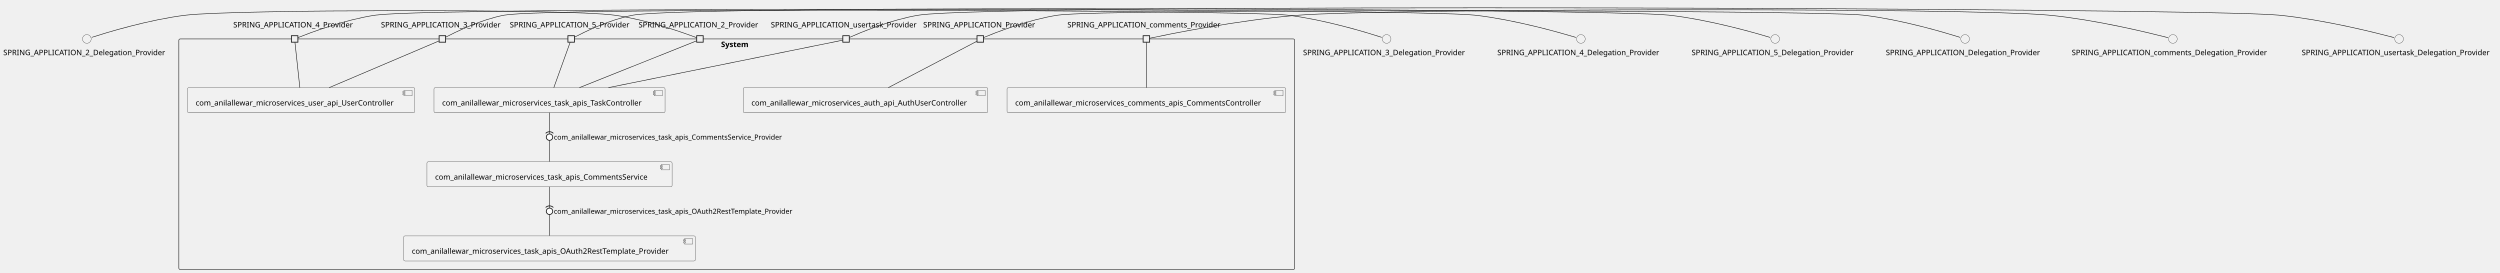
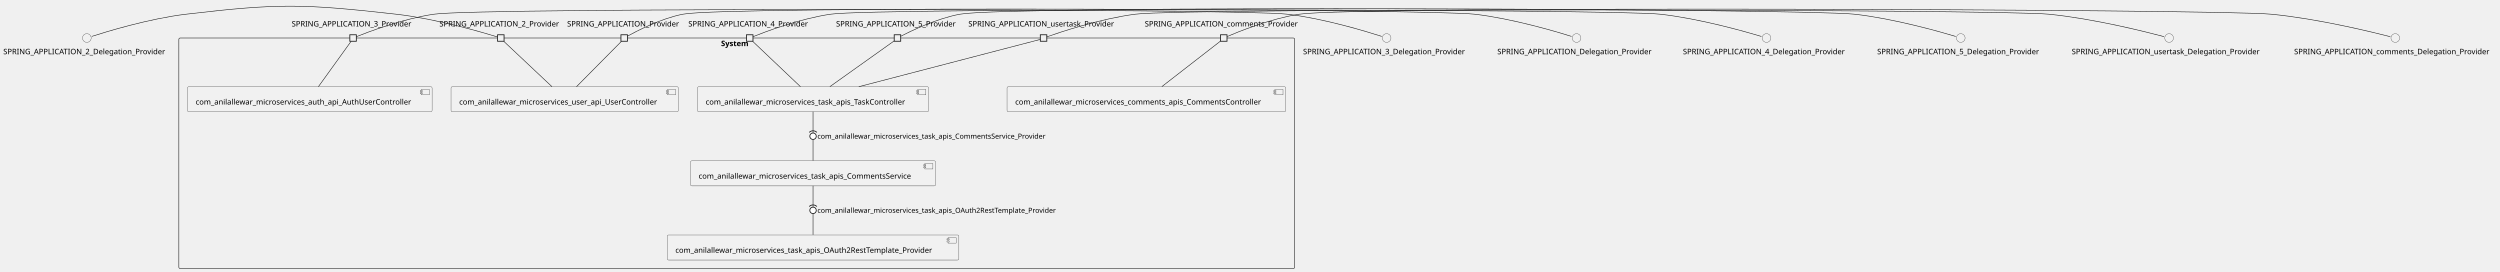
- <svg xmlns="http://www.w3.org/2000/svg" xmlns:xlink="http://www.w3.org/1999/xlink" contentStyleType="text/css" height="503px" preserveAspectRatio="none" style="width:4620px;height:503px;background:#FFFFFF;" version="1.1" viewBox="0 0 4620 503" width="4620px" zoomAndPan="magnify">
+ <svg xmlns="http://www.w3.org/2000/svg" xmlns:xlink="http://www.w3.org/1999/xlink" contentStyleType="text/css" height="502px" preserveAspectRatio="none" style="width:4620px;height:502px;background:#FFFFFF;" version="1.1" viewBox="0 0 4620 502" width="4620px" zoomAndPan="magnify">
  <defs />
  <g>
    <g id="cluster_System">
-       <rect fill="none" height="426" rx="2.5" ry="2.5" style="stroke:#181818;stroke-width:1.0;" width="2062" x="330.5" y="71.98" />
-       <text fill="#000000" font-family="sans-serif" font-size="14" font-weight="bold" lengthAdjust="spacing" textLength="58" x="1332.5" y="86.975">System</text>
+       <rect fill="none" height="426" rx="2.5" ry="2.5" style="stroke:#181818;stroke-width:1.0;" width="2062" x="330.5" y="70.24" />
+       <text fill="#000000" font-family="sans-serif" font-size="14" font-weight="bold" lengthAdjust="spacing" textLength="58" x="1332.5" y="85.235">System</text>
    </g>
    <g id="elem_com_anilallewar_microservices_auth_api_AuthUserController">
-       <a href="anilallewar-microservices-basics-spring-boot.repository#_cuuntFeIEe-pwvmfhHxPnA" target="_top" title="anilallewar-microservices-basics-spring-boot.repository#_cuuntFeIEe-pwvmfhHxPnA" xlink:actuate="onRequest" xlink:href="anilallewar-microservices-basics-spring-boot.repository#_cuuntFeIEe-pwvmfhHxPnA" xlink:show="new" xlink:title="anilallewar-microservices-basics-spring-boot.repository#_cuuntFeIEe-pwvmfhHxPnA" xlink:type="simple">
-         <rect fill="#F1F1F1" height="46.297" rx="2.5" ry="2.5" style="stroke:#181818;stroke-width:0.5;" width="452" x="1373.5" y="161.98" />
-         <rect fill="#F1F1F1" height="10" style="stroke:#181818;stroke-width:0.5;" width="15" x="1805.5" y="166.98" />
-         <rect fill="#F1F1F1" height="2" style="stroke:#181818;stroke-width:0.5;" width="4" x="1803.5" y="168.98" />
-         <rect fill="#F1F1F1" height="2" style="stroke:#181818;stroke-width:0.5;" width="4" x="1803.5" y="172.98" />
-         <text fill="#000000" font-family="sans-serif" font-size="14" lengthAdjust="spacing" textLength="412" x="1388.5" y="194.975">com_anilallewar_microservices_auth_api_AuthUserController</text>
+       <a href="anilallewar-microservices-basics-spring-boot.repository#_ZZk3elhREe-em9ELUZTR-Q" target="_top" title="anilallewar-microservices-basics-spring-boot.repository#_ZZk3elhREe-em9ELUZTR-Q" xlink:actuate="onRequest" xlink:href="anilallewar-microservices-basics-spring-boot.repository#_ZZk3elhREe-em9ELUZTR-Q" xlink:show="new" xlink:title="anilallewar-microservices-basics-spring-boot.repository#_ZZk3elhREe-em9ELUZTR-Q" xlink:type="simple">
+         <rect fill="#F1F1F1" height="46.297" rx="2.5" ry="2.5" style="stroke:#181818;stroke-width:0.5;" width="452" x="346.5" y="160.24" />
+         <rect fill="#F1F1F1" height="10" style="stroke:#181818;stroke-width:0.5;" width="15" x="778.5" y="165.24" />
+         <rect fill="#F1F1F1" height="2" style="stroke:#181818;stroke-width:0.5;" width="4" x="776.5" y="167.24" />
+         <rect fill="#F1F1F1" height="2" style="stroke:#181818;stroke-width:0.5;" width="4" x="776.5" y="171.24" />
+         <text fill="#000000" font-family="sans-serif" font-size="14" lengthAdjust="spacing" textLength="412" x="361.5" y="193.235">com_anilallewar_microservices_auth_api_AuthUserController</text>
      </a>
    </g>
    <g id="elem_com_anilallewar_microservices_comments_apis_CommentsController">
-       <a href="anilallewar-microservices-basics-spring-boot.repository#_cuuntFeIEe-pwvmfhHxPnA" target="_top" title="anilallewar-microservices-basics-spring-boot.repository#_cuuntFeIEe-pwvmfhHxPnA" xlink:actuate="onRequest" xlink:href="anilallewar-microservices-basics-spring-boot.repository#_cuuntFeIEe-pwvmfhHxPnA" xlink:show="new" xlink:title="anilallewar-microservices-basics-spring-boot.repository#_cuuntFeIEe-pwvmfhHxPnA" xlink:type="simple">
-         <rect fill="#F1F1F1" height="46.297" rx="2.5" ry="2.5" style="stroke:#181818;stroke-width:0.5;" width="515" x="1861" y="161.98" />
-         <rect fill="#F1F1F1" height="10" style="stroke:#181818;stroke-width:0.5;" width="15" x="2356" y="166.98" />
-         <rect fill="#F1F1F1" height="2" style="stroke:#181818;stroke-width:0.5;" width="4" x="2354" y="168.98" />
-         <rect fill="#F1F1F1" height="2" style="stroke:#181818;stroke-width:0.5;" width="4" x="2354" y="172.98" />
-         <text fill="#000000" font-family="sans-serif" font-size="14" lengthAdjust="spacing" textLength="475" x="1876" y="194.975">com_anilallewar_microservices_comments_apis_CommentsController</text>
+       <a href="anilallewar-microservices-basics-spring-boot.repository#_ZZk3elhREe-em9ELUZTR-Q" target="_top" title="anilallewar-microservices-basics-spring-boot.repository#_ZZk3elhREe-em9ELUZTR-Q" xlink:actuate="onRequest" xlink:href="anilallewar-microservices-basics-spring-boot.repository#_ZZk3elhREe-em9ELUZTR-Q" xlink:show="new" xlink:title="anilallewar-microservices-basics-spring-boot.repository#_ZZk3elhREe-em9ELUZTR-Q" xlink:type="simple">
+         <rect fill="#F1F1F1" height="46.297" rx="2.5" ry="2.5" style="stroke:#181818;stroke-width:0.5;" width="515" x="1861" y="160.24" />
+         <rect fill="#F1F1F1" height="10" style="stroke:#181818;stroke-width:0.5;" width="15" x="2356" y="165.24" />
+         <rect fill="#F1F1F1" height="2" style="stroke:#181818;stroke-width:0.5;" width="4" x="2354" y="167.24" />
+         <rect fill="#F1F1F1" height="2" style="stroke:#181818;stroke-width:0.5;" width="4" x="2354" y="171.24" />
+         <text fill="#000000" font-family="sans-serif" font-size="14" lengthAdjust="spacing" textLength="475" x="1876" y="193.235">com_anilallewar_microservices_comments_apis_CommentsController</text>
      </a>
    </g>
    <g id="elem_com_anilallewar_microservices_task_apis_CommentsService">
-       <a href="anilallewar-microservices-basics-spring-boot.repository#_cuuntFeIEe-pwvmfhHxPnA" target="_top" title="anilallewar-microservices-basics-spring-boot.repository#_cuuntFeIEe-pwvmfhHxPnA" xlink:actuate="onRequest" xlink:href="anilallewar-microservices-basics-spring-boot.repository#_cuuntFeIEe-pwvmfhHxPnA" xlink:show="new" xlink:title="anilallewar-microservices-basics-spring-boot.repository#_cuuntFeIEe-pwvmfhHxPnA" xlink:type="simple">
-         <rect fill="#F1F1F1" height="46.297" rx="2.5" ry="2.5" style="stroke:#181818;stroke-width:0.5;" width="453" x="789" y="298.98" />
-         <rect fill="#F1F1F1" height="10" style="stroke:#181818;stroke-width:0.5;" width="15" x="1222" y="303.98" />
-         <rect fill="#F1F1F1" height="2" style="stroke:#181818;stroke-width:0.5;" width="4" x="1220" y="305.98" />
-         <rect fill="#F1F1F1" height="2" style="stroke:#181818;stroke-width:0.5;" width="4" x="1220" y="309.98" />
-         <text fill="#000000" font-family="sans-serif" font-size="14" lengthAdjust="spacing" textLength="413" x="804" y="331.975">com_anilallewar_microservices_task_apis_CommentsService</text>
+       <a href="anilallewar-microservices-basics-spring-boot.repository#_ZZk3elhREe-em9ELUZTR-Q" target="_top" title="anilallewar-microservices-basics-spring-boot.repository#_ZZk3elhREe-em9ELUZTR-Q" xlink:actuate="onRequest" xlink:href="anilallewar-microservices-basics-spring-boot.repository#_ZZk3elhREe-em9ELUZTR-Q" xlink:show="new" xlink:title="anilallewar-microservices-basics-spring-boot.repository#_ZZk3elhREe-em9ELUZTR-Q" xlink:type="simple">
+         <rect fill="#F1F1F1" height="46.297" rx="2.5" ry="2.5" style="stroke:#181818;stroke-width:0.5;" width="453" x="1276" y="297.24" />
+         <rect fill="#F1F1F1" height="10" style="stroke:#181818;stroke-width:0.5;" width="15" x="1709" y="302.24" />
+         <rect fill="#F1F1F1" height="2" style="stroke:#181818;stroke-width:0.5;" width="4" x="1707" y="304.24" />
+         <rect fill="#F1F1F1" height="2" style="stroke:#181818;stroke-width:0.5;" width="4" x="1707" y="308.24" />
+         <text fill="#000000" font-family="sans-serif" font-size="14" lengthAdjust="spacing" textLength="413" x="1291" y="330.235">com_anilallewar_microservices_task_apis_CommentsService</text>
      </a>
    </g>
    <g id="elem_com_anilallewar_microservices_task_apis_OAuth2RestTemplate_Provider">
-       <a href="anilallewar-microservices-basics-spring-boot.repository#_cuuntFeIEe-pwvmfhHxPnA" target="_top" title="anilallewar-microservices-basics-spring-boot.repository#_cuuntFeIEe-pwvmfhHxPnA" xlink:actuate="onRequest" xlink:href="anilallewar-microservices-basics-spring-boot.repository#_cuuntFeIEe-pwvmfhHxPnA" xlink:show="new" xlink:title="anilallewar-microservices-basics-spring-boot.repository#_cuuntFeIEe-pwvmfhHxPnA" xlink:type="simple">
-         <rect fill="#F1F1F1" height="46.297" rx="2.5" ry="2.5" style="stroke:#181818;stroke-width:0.5;" width="539" x="746" y="435.98" />
-         <rect fill="#F1F1F1" height="10" style="stroke:#181818;stroke-width:0.5;" width="15" x="1265" y="440.98" />
-         <rect fill="#F1F1F1" height="2" style="stroke:#181818;stroke-width:0.5;" width="4" x="1263" y="442.98" />
-         <rect fill="#F1F1F1" height="2" style="stroke:#181818;stroke-width:0.5;" width="4" x="1263" y="446.98" />
-         <text fill="#000000" font-family="sans-serif" font-size="14" lengthAdjust="spacing" textLength="499" x="761" y="468.975">com_anilallewar_microservices_task_apis_OAuth2RestTemplate_Provider</text>
+       <a href="anilallewar-microservices-basics-spring-boot.repository#_ZZk3elhREe-em9ELUZTR-Q" target="_top" title="anilallewar-microservices-basics-spring-boot.repository#_ZZk3elhREe-em9ELUZTR-Q" xlink:actuate="onRequest" xlink:href="anilallewar-microservices-basics-spring-boot.repository#_ZZk3elhREe-em9ELUZTR-Q" xlink:show="new" xlink:title="anilallewar-microservices-basics-spring-boot.repository#_ZZk3elhREe-em9ELUZTR-Q" xlink:type="simple">
+         <rect fill="#F1F1F1" height="46.297" rx="2.5" ry="2.5" style="stroke:#181818;stroke-width:0.5;" width="539" x="1233" y="434.24" />
+         <rect fill="#F1F1F1" height="10" style="stroke:#181818;stroke-width:0.5;" width="15" x="1752" y="439.24" />
+         <rect fill="#F1F1F1" height="2" style="stroke:#181818;stroke-width:0.5;" width="4" x="1750" y="441.24" />
+         <rect fill="#F1F1F1" height="2" style="stroke:#181818;stroke-width:0.5;" width="4" x="1750" y="445.24" />
+         <text fill="#000000" font-family="sans-serif" font-size="14" lengthAdjust="spacing" textLength="499" x="1248" y="467.235">com_anilallewar_microservices_task_apis_OAuth2RestTemplate_Provider</text>
      </a>
    </g>
    <g id="elem_com_anilallewar_microservices_task_apis_TaskController">
-       <a href="anilallewar-microservices-basics-spring-boot.repository#_cuuntFeIEe-pwvmfhHxPnA" target="_top" title="anilallewar-microservices-basics-spring-boot.repository#_cuuntFeIEe-pwvmfhHxPnA" xlink:actuate="onRequest" xlink:href="anilallewar-microservices-basics-spring-boot.repository#_cuuntFeIEe-pwvmfhHxPnA" xlink:show="new" xlink:title="anilallewar-microservices-basics-spring-boot.repository#_cuuntFeIEe-pwvmfhHxPnA" xlink:type="simple">
-         <rect fill="#F1F1F1" height="46.297" rx="2.5" ry="2.5" style="stroke:#181818;stroke-width:0.5;" width="427" x="802" y="161.98" />
-         <rect fill="#F1F1F1" height="10" style="stroke:#181818;stroke-width:0.5;" width="15" x="1209" y="166.98" />
-         <rect fill="#F1F1F1" height="2" style="stroke:#181818;stroke-width:0.5;" width="4" x="1207" y="168.98" />
-         <rect fill="#F1F1F1" height="2" style="stroke:#181818;stroke-width:0.5;" width="4" x="1207" y="172.98" />
-         <text fill="#000000" font-family="sans-serif" font-size="14" lengthAdjust="spacing" textLength="387" x="817" y="194.975">com_anilallewar_microservices_task_apis_TaskController</text>
+       <a href="anilallewar-microservices-basics-spring-boot.repository#_ZZk3elhREe-em9ELUZTR-Q" target="_top" title="anilallewar-microservices-basics-spring-boot.repository#_ZZk3elhREe-em9ELUZTR-Q" xlink:actuate="onRequest" xlink:href="anilallewar-microservices-basics-spring-boot.repository#_ZZk3elhREe-em9ELUZTR-Q" xlink:show="new" xlink:title="anilallewar-microservices-basics-spring-boot.repository#_ZZk3elhREe-em9ELUZTR-Q" xlink:type="simple">
+         <rect fill="#F1F1F1" height="46.297" rx="2.5" ry="2.5" style="stroke:#181818;stroke-width:0.5;" width="427" x="1289" y="160.24" />
+         <rect fill="#F1F1F1" height="10" style="stroke:#181818;stroke-width:0.5;" width="15" x="1696" y="165.24" />
+         <rect fill="#F1F1F1" height="2" style="stroke:#181818;stroke-width:0.5;" width="4" x="1694" y="167.24" />
+         <rect fill="#F1F1F1" height="2" style="stroke:#181818;stroke-width:0.5;" width="4" x="1694" y="171.24" />
+         <text fill="#000000" font-family="sans-serif" font-size="14" lengthAdjust="spacing" textLength="387" x="1304" y="193.235">com_anilallewar_microservices_task_apis_TaskController</text>
      </a>
    </g>
    <g id="elem_com_anilallewar_microservices_user_api_UserController">
-       <a href="anilallewar-microservices-basics-spring-boot.repository#_cuuntFeIEe-pwvmfhHxPnA" target="_top" title="anilallewar-microservices-basics-spring-boot.repository#_cuuntFeIEe-pwvmfhHxPnA" xlink:actuate="onRequest" xlink:href="anilallewar-microservices-basics-spring-boot.repository#_cuuntFeIEe-pwvmfhHxPnA" xlink:show="new" xlink:title="anilallewar-microservices-basics-spring-boot.repository#_cuuntFeIEe-pwvmfhHxPnA" xlink:type="simple">
-         <rect fill="#F1F1F1" height="46.297" rx="2.5" ry="2.5" style="stroke:#181818;stroke-width:0.5;" width="420" x="346.5" y="161.98" />
-         <rect fill="#F1F1F1" height="10" style="stroke:#181818;stroke-width:0.5;" width="15" x="746.5" y="166.98" />
-         <rect fill="#F1F1F1" height="2" style="stroke:#181818;stroke-width:0.5;" width="4" x="744.5" y="168.98" />
-         <rect fill="#F1F1F1" height="2" style="stroke:#181818;stroke-width:0.5;" width="4" x="744.5" y="172.98" />
-         <text fill="#000000" font-family="sans-serif" font-size="14" lengthAdjust="spacing" textLength="380" x="361.5" y="194.975">com_anilallewar_microservices_user_api_UserController</text>
+       <a href="anilallewar-microservices-basics-spring-boot.repository#_ZZk3elhREe-em9ELUZTR-Q" target="_top" title="anilallewar-microservices-basics-spring-boot.repository#_ZZk3elhREe-em9ELUZTR-Q" xlink:actuate="onRequest" xlink:href="anilallewar-microservices-basics-spring-boot.repository#_ZZk3elhREe-em9ELUZTR-Q" xlink:show="new" xlink:title="anilallewar-microservices-basics-spring-boot.repository#_ZZk3elhREe-em9ELUZTR-Q" xlink:type="simple">
+         <rect fill="#F1F1F1" height="46.297" rx="2.5" ry="2.5" style="stroke:#181818;stroke-width:0.5;" width="420" x="833.5" y="160.24" />
+         <rect fill="#F1F1F1" height="10" style="stroke:#181818;stroke-width:0.5;" width="15" x="1233.5" y="165.24" />
+         <rect fill="#F1F1F1" height="2" style="stroke:#181818;stroke-width:0.5;" width="4" x="1231.5" y="167.24" />
+         <rect fill="#F1F1F1" height="2" style="stroke:#181818;stroke-width:0.5;" width="4" x="1231.5" y="171.24" />
+         <text fill="#000000" font-family="sans-serif" font-size="14" lengthAdjust="spacing" textLength="380" x="848.5" y="193.235">com_anilallewar_microservices_user_api_UserController</text>
      </a>
    </g>
-     <text fill="#000000" font-family="sans-serif" font-size="14" lengthAdjust="spacing" textLength="227" x="1180" y="50.678">SPRING_APPLICATION_2_Provider</text>
-     <rect fill="#F1F1F1" height="12" style="stroke:#181818;stroke-width:1.5;" width="12" x="1287.5" y="65.98" />
-     <text fill="#000000" font-family="sans-serif" font-size="14" lengthAdjust="spacing" textLength="227" x="704" y="50.678">SPRING_APPLICATION_3_Provider</text>
-     <rect fill="#F1F1F1" height="12" style="stroke:#181818;stroke-width:1.5;" width="12" x="811.5" y="65.98" />
-     <text fill="#000000" font-family="sans-serif" font-size="14" lengthAdjust="spacing" textLength="227" x="431" y="50.678">SPRING_APPLICATION_4_Provider</text>
-     <rect fill="#F1F1F1" height="12" style="stroke:#181818;stroke-width:1.5;" width="12" x="538.5" y="65.98" />
-     <text fill="#000000" font-family="sans-serif" font-size="14" lengthAdjust="spacing" textLength="227" x="942" y="50.678">SPRING_APPLICATION_5_Provider</text>
-     <rect fill="#F1F1F1" height="12" style="stroke:#181818;stroke-width:1.5;" width="12" x="1049.5" y="65.98" />
-     <text fill="#000000" font-family="sans-serif" font-size="14" lengthAdjust="spacing" textLength="211" x="1706" y="50.678">SPRING_APPLICATION_Provider</text>
-     <rect fill="#F1F1F1" height="12" style="stroke:#181818;stroke-width:1.5;" width="12" x="1805.5" y="65.98" />
-     <text fill="#000000" font-family="sans-serif" font-size="14" lengthAdjust="spacing" textLength="292" x="1972.5" y="50.678">SPRING_APPLICATION_comments_Provider</text>
-     <rect fill="#F1F1F1" height="12" style="stroke:#181818;stroke-width:1.5;" width="12" x="2112.5" y="65.98" />
-     <text fill="#000000" font-family="sans-serif" font-size="14" lengthAdjust="spacing" textLength="278" x="1424.5" y="50.678">SPRING_APPLICATION_usertask_Provider</text>
-     <rect fill="#F1F1F1" height="12" style="stroke:#181818;stroke-width:1.5;" width="12" x="1557.5" y="65.98" />
+     <text fill="#000000" font-family="sans-serif" font-size="14" lengthAdjust="spacing" textLength="227" x="812" y="48.938">SPRING_APPLICATION_2_Provider</text>
+     <rect fill="#F1F1F1" height="12" style="stroke:#181818;stroke-width:1.5;" width="12" x="919.5" y="64.24" />
+     <text fill="#000000" font-family="sans-serif" font-size="14" lengthAdjust="spacing" textLength="227" x="539" y="48.938">SPRING_APPLICATION_3_Provider</text>
+     <rect fill="#F1F1F1" height="12" style="stroke:#181818;stroke-width:1.5;" width="12" x="646.5" y="64.24" />
+     <text fill="#000000" font-family="sans-serif" font-size="14" lengthAdjust="spacing" textLength="227" x="1272" y="48.938">SPRING_APPLICATION_4_Provider</text>
+     <rect fill="#F1F1F1" height="12" style="stroke:#181818;stroke-width:1.5;" width="12" x="1379.5" y="64.24" />
+     <text fill="#000000" font-family="sans-serif" font-size="14" lengthAdjust="spacing" textLength="227" x="1545" y="48.938">SPRING_APPLICATION_5_Provider</text>
+     <rect fill="#F1F1F1" height="12" style="stroke:#181818;stroke-width:1.5;" width="12" x="1652.5" y="64.24" />
+     <text fill="#000000" font-family="sans-serif" font-size="14" lengthAdjust="spacing" textLength="211" x="1048" y="48.938">SPRING_APPLICATION_Provider</text>
+     <rect fill="#F1F1F1" height="12" style="stroke:#181818;stroke-width:1.5;" width="12" x="1147.5" y="64.24" />
+     <text fill="#000000" font-family="sans-serif" font-size="14" lengthAdjust="spacing" textLength="292" x="2115.5" y="48.938">SPRING_APPLICATION_comments_Provider</text>
+     <rect fill="#F1F1F1" height="12" style="stroke:#181818;stroke-width:1.5;" width="12" x="2255.5" y="64.24" />
+     <text fill="#000000" font-family="sans-serif" font-size="14" lengthAdjust="spacing" textLength="278" x="1789.5" y="48.938">SPRING_APPLICATION_usertask_Provider</text>
+     <rect fill="#F1F1F1" height="12" style="stroke:#181818;stroke-width:1.5;" width="12" x="1922.5" y="64.24" />
    <g id="elem_SPRING_APPLICATION_2_Delegation_Provider">
-       <ellipse cx="160.5" cy="71.98" fill="#F1F1F1" rx="8" ry="8" style="stroke:#181818;stroke-width:0.5;" />
-       <text fill="#000000" font-family="sans-serif" font-size="14" lengthAdjust="spacing" textLength="309" x="6" y="101.975">SPRING_APPLICATION_2_Delegation_Provider</text>
+       <ellipse cx="160.5" cy="70.24" fill="#F1F1F1" rx="8" ry="8" style="stroke:#181818;stroke-width:0.5;" />
+       <text fill="#000000" font-family="sans-serif" font-size="14" lengthAdjust="spacing" textLength="309" x="6" y="100.235">SPRING_APPLICATION_2_Delegation_Provider</text>
    </g>
    <g id="elem_SPRING_APPLICATION_3_Delegation_Provider">
-       <ellipse cx="2562.5" cy="71.98" fill="#F1F1F1" rx="8" ry="8" style="stroke:#181818;stroke-width:0.5;" />
-       <text fill="#000000" font-family="sans-serif" font-size="14" lengthAdjust="spacing" textLength="309" x="2408" y="101.975">SPRING_APPLICATION_3_Delegation_Provider</text>
+       <ellipse cx="2562.5" cy="70.24" fill="#F1F1F1" rx="8" ry="8" style="stroke:#181818;stroke-width:0.5;" />
+       <text fill="#000000" font-family="sans-serif" font-size="14" lengthAdjust="spacing" textLength="309" x="2408" y="100.235">SPRING_APPLICATION_3_Delegation_Provider</text>
    </g>
    <g id="elem_SPRING_APPLICATION_4_Delegation_Provider">
-       <ellipse cx="2921.5" cy="71.98" fill="#F1F1F1" rx="8" ry="8" style="stroke:#181818;stroke-width:0.5;" />
-       <text fill="#000000" font-family="sans-serif" font-size="14" lengthAdjust="spacing" textLength="309" x="2767" y="101.975">SPRING_APPLICATION_4_Delegation_Provider</text>
+       <ellipse cx="3264.5" cy="70.24" fill="#F1F1F1" rx="8" ry="8" style="stroke:#181818;stroke-width:0.5;" />
+       <text fill="#000000" font-family="sans-serif" font-size="14" lengthAdjust="spacing" textLength="309" x="3110" y="100.235">SPRING_APPLICATION_4_Delegation_Provider</text>
    </g>
    <g id="elem_SPRING_APPLICATION_5_Delegation_Provider">
-       <ellipse cx="3280.5" cy="71.98" fill="#F1F1F1" rx="8" ry="8" style="stroke:#181818;stroke-width:0.5;" />
-       <text fill="#000000" font-family="sans-serif" font-size="14" lengthAdjust="spacing" textLength="309" x="3126" y="101.975">SPRING_APPLICATION_5_Delegation_Provider</text>
+       <ellipse cx="3623.5" cy="70.24" fill="#F1F1F1" rx="8" ry="8" style="stroke:#181818;stroke-width:0.5;" />
+       <text fill="#000000" font-family="sans-serif" font-size="14" lengthAdjust="spacing" textLength="309" x="3469" y="100.235">SPRING_APPLICATION_5_Delegation_Provider</text>
    </g>
    <g id="elem_SPRING_APPLICATION_Delegation_Provider">
-       <ellipse cx="3631.5" cy="71.98" fill="#F1F1F1" rx="8" ry="8" style="stroke:#181818;stroke-width:0.5;" />
-       <text fill="#000000" font-family="sans-serif" font-size="14" lengthAdjust="spacing" textLength="293" x="3485" y="101.975">SPRING_APPLICATION_Delegation_Provider</text>
+       <ellipse cx="2913.5" cy="70.24" fill="#F1F1F1" rx="8" ry="8" style="stroke:#181818;stroke-width:0.5;" />
+       <text fill="#000000" font-family="sans-serif" font-size="14" lengthAdjust="spacing" textLength="293" x="2767" y="100.235">SPRING_APPLICATION_Delegation_Provider</text>
    </g>
    <g id="elem_SPRING_APPLICATION_comments_Delegation_Provider">
-       <ellipse cx="4015.5" cy="71.98" fill="#F1F1F1" rx="8" ry="8" style="stroke:#181818;stroke-width:0.5;" />
-       <text fill="#000000" font-family="sans-serif" font-size="14" lengthAdjust="spacing" textLength="374" x="3828.5" y="101.975">SPRING_APPLICATION_comments_Delegation_Provider</text>
+       <ellipse cx="4426.5" cy="70.24" fill="#F1F1F1" rx="8" ry="8" style="stroke:#181818;stroke-width:0.5;" />
+       <text fill="#000000" font-family="sans-serif" font-size="14" lengthAdjust="spacing" textLength="374" x="4239.5" y="100.235">SPRING_APPLICATION_comments_Delegation_Provider</text>
    </g>
    <g id="elem_SPRING_APPLICATION_usertask_Delegation_Provider">
-       <ellipse cx="4433.5" cy="71.98" fill="#F1F1F1" rx="8" ry="8" style="stroke:#181818;stroke-width:0.5;" />
-       <text fill="#000000" font-family="sans-serif" font-size="14" lengthAdjust="spacing" textLength="360" x="4253.5" y="101.975">SPRING_APPLICATION_usertask_Delegation_Provider</text>
+       <ellipse cx="4008.5" cy="70.24" fill="#F1F1F1" rx="8" ry="8" style="stroke:#181818;stroke-width:0.5;" />
+       <text fill="#000000" font-family="sans-serif" font-size="14" lengthAdjust="spacing" textLength="360" x="3828.5" y="100.235">SPRING_APPLICATION_usertask_Delegation_Provider</text>
    </g>
    <g id="link_SPRING_APPLICATION_2_Delegation_Provider_SPRING_APPLICATION_2_Provider">
-       <path d="M169.53,69.01 C195.97,60.49 275.68,36.06 344,27.98 C431.28,17.66 1047.92,16.12 1135,27.98 C1195.84,36.27 1266.28,61.67 1287.29,69.59 " fill="none" id="SPRING_APPLICATION_2_Delegation_Provider-SPRING_APPLICATION_2_Provider" style="stroke:#181818;stroke-width:1.0;" />
+       <path d="M169.53,67.27 C195.97,58.75 275.68,34.32 344,26.24 C515.25,6 560.63,7 732,26.24 C806.98,34.66 895.28,60.87 919.24,68.28 " fill="none" id="SPRING_APPLICATION_2_Delegation_Provider-SPRING_APPLICATION_2_Provider" style="stroke:#181818;stroke-width:1.0;" />
    </g>
-     <g id="link_SPRING_APPLICATION_2_Provider_com_anilallewar_microservices_task_apis_TaskController">
-       <path d="M1287.44,75.4 C1259.52,86.55 1141.77,133.56 1070.69,161.95 " fill="none" id="SPRING_APPLICATION_2_Provider-com_anilallewar_microservices_task_apis_TaskController" style="stroke:#181818;stroke-width:1.0;" />
+     <g id="link_SPRING_APPLICATION_2_Provider_com_anilallewar_microservices_user_api_UserController">
+       <path d="M930.88,76.3 C946.39,90.89 991.89,133.7 1020.09,160.22 " fill="none" id="SPRING_APPLICATION_2_Provider-com_anilallewar_microservices_user_api_UserController" style="stroke:#181818;stroke-width:1.0;" />
    </g>
    <g id="link_SPRING_APPLICATION_3_Delegation_Provider_SPRING_APPLICATION_3_Provider">
-       <path d="M2553.47,69.01 C2527.03,60.49 2447.32,36.06 2379,27.98 C2299.17,18.54 1011.04,13.32 932,27.98 C888.66,36.02 840.55,59.83 823.72,68.64 " fill="none" id="SPRING_APPLICATION_3_Delegation_Provider-SPRING_APPLICATION_3_Provider" style="stroke:#181818;stroke-width:1.0;" />
+       <path d="M2553.47,67.27 C2527.03,58.75 2447.32,34.32 2379,26.24 C2291.99,15.95 888.72,13.74 802,26.24 C744.69,34.5 678.73,59.7 658.62,67.74 " fill="none" id="SPRING_APPLICATION_3_Delegation_Provider-SPRING_APPLICATION_3_Provider" style="stroke:#181818;stroke-width:1.0;" />
    </g>
-     <g id="link_SPRING_APPLICATION_3_Provider_com_anilallewar_microservices_user_api_UserController">
-       <path d="M811.05,75.72 C783.53,87.43 674.4,133.84 608.29,161.95 " fill="none" id="SPRING_APPLICATION_3_Provider-com_anilallewar_microservices_user_api_UserController" style="stroke:#181818;stroke-width:1.0;" />
+     <g id="link_SPRING_APPLICATION_3_Provider_com_anilallewar_microservices_auth_api_AuthUserController">
+       <path d="M648.85,76.3 C638.34,90.89 607.49,133.7 588.37,160.22 " fill="none" id="SPRING_APPLICATION_3_Provider-com_anilallewar_microservices_auth_api_AuthUserController" style="stroke:#181818;stroke-width:1.0;" />
    </g>
    <g id="link_SPRING_APPLICATION_4_Delegation_Provider_SPRING_APPLICATION_4_Provider">
-       <path d="M2912.22,69.13 C2884.27,60.72 2798.32,36.09 2725,27.98 C2612.85,15.58 805.68,11.89 694,27.98 C636.69,36.24 570.73,61.44 550.62,69.48 " fill="none" id="SPRING_APPLICATION_4_Delegation_Provider-SPRING_APPLICATION_4_Provider" style="stroke:#181818;stroke-width:1.0;" />
+       <path d="M3255.22,67.39 C3227.27,58.98 3141.32,34.35 3068,26.24 C2983.35,16.88 1619.3,14.09 1535,26.24 C1477.69,34.5 1411.73,59.7 1391.62,67.74 " fill="none" id="SPRING_APPLICATION_4_Delegation_Provider-SPRING_APPLICATION_4_Provider" style="stroke:#181818;stroke-width:1.0;" />
    </g>
-     <g id="link_SPRING_APPLICATION_4_Provider_com_anilallewar_microservices_user_api_UserController">
-       <path d="M545.05,78.04 C546.62,92.63 551.25,135.44 554.12,161.96 " fill="none" id="SPRING_APPLICATION_4_Provider-com_anilallewar_microservices_user_api_UserController" style="stroke:#181818;stroke-width:1.0;" />
+     <g id="link_SPRING_APPLICATION_4_Provider_com_anilallewar_microservices_task_apis_TaskController">
+       <path d="M1390.83,76.3 C1406.21,90.89 1451.33,133.7 1479.29,160.22 " fill="none" id="SPRING_APPLICATION_4_Provider-com_anilallewar_microservices_task_apis_TaskController" style="stroke:#181818;stroke-width:1.0;" />
    </g>
    <g id="link_SPRING_APPLICATION_5_Delegation_Provider_SPRING_APPLICATION_5_Provider">
-       <path d="M3271.22,69.13 C3243.27,60.72 3157.32,36.09 3084,27.98 C2978.31,16.29 1274.55,8.58 1170,27.98 C1126.66,36.02 1078.55,59.83 1061.72,68.64 " fill="none" id="SPRING_APPLICATION_5_Delegation_Provider-SPRING_APPLICATION_5_Provider" style="stroke:#181818;stroke-width:1.0;" />
+       <path d="M3614.22,67.39 C3586.27,58.98 3500.32,34.35 3427,26.24 C3335.72,16.15 1864.32,9.62 1774,26.24 C1730.1,34.32 1681.29,58.32 1664.53,67.03 " fill="none" id="SPRING_APPLICATION_5_Delegation_Provider-SPRING_APPLICATION_5_Provider" style="stroke:#181818;stroke-width:1.0;" />
    </g>
    <g id="link_SPRING_APPLICATION_5_Provider_com_anilallewar_microservices_task_apis_TaskController">
-       <path d="M1053.68,78.04 C1048.42,92.63 1032.99,135.44 1023.44,161.96 " fill="none" id="SPRING_APPLICATION_5_Provider-com_anilallewar_microservices_task_apis_TaskController" style="stroke:#181818;stroke-width:1.0;" />
+       <path d="M1652.19,75.73 C1632.53,89.72 1571.4,133.22 1533.61,160.1 " fill="none" id="SPRING_APPLICATION_5_Provider-com_anilallewar_microservices_task_apis_TaskController" style="stroke:#181818;stroke-width:1.0;" />
    </g>
    <g id="link_SPRING_APPLICATION_Delegation_Provider_SPRING_APPLICATION_Provider">
-       <path d="M3622.22,69.01 C3595.04,60.49 3513.11,36.05 3443,27.98 C3360.88,18.52 2036.75,15.73 1955,27.98 C1900.11,36.21 1837.22,61.2 1817.64,69.37 " fill="none" id="SPRING_APPLICATION_Delegation_Provider-SPRING_APPLICATION_Provider" style="stroke:#181818;stroke-width:1.0;" />
+       <path d="M2904.22,67.27 C2877.04,58.75 2795.11,34.31 2725,26.24 C2644.26,16.94 1341.77,10.68 1262,26.24 C1220.9,34.26 1175.69,57.86 1159.6,66.78 " fill="none" id="SPRING_APPLICATION_Delegation_Provider-SPRING_APPLICATION_Provider" style="stroke:#181818;stroke-width:1.0;" />
    </g>
-     <g id="link_SPRING_APPLICATION_Provider_com_anilallewar_microservices_auth_api_AuthUserController">
-       <path d="M1805.38,76.18 C1781.69,88.59 1694.64,134.17 1641.61,161.93 " fill="none" id="SPRING_APPLICATION_Provider-com_anilallewar_microservices_auth_api_AuthUserController" style="stroke:#181818;stroke-width:1.0;" />
+     <g id="link_SPRING_APPLICATION_Provider_com_anilallewar_microservices_user_api_UserController">
+       <path d="M1148.49,76.3 C1134.03,90.89 1091.61,133.7 1065.32,160.22 " fill="none" id="SPRING_APPLICATION_Provider-com_anilallewar_microservices_user_api_UserController" style="stroke:#181818;stroke-width:1.0;" />
    </g>
    <g id="link_SPRING_APPLICATION_comments_Delegation_Provider_SPRING_APPLICATION_comments_Provider">
-       <path d="M4006.41,69.59 C3975.69,61.66 3872.83,36.23 3786,27.98 C3632.8,13.43 2554.43,16.1 2401,27.98 C2289.16,36.64 2154.62,64.3 2124.62,70.67 " fill="none" id="SPRING_APPLICATION_comments_Delegation_Provider-SPRING_APPLICATION_comments_Provider" style="stroke:#181818;stroke-width:1.0;" />
+       <path d="M4417.41,67.85 C4386.69,59.92 4283.83,34.49 4197,26.24 C4097.67,16.8 2499.62,11.06 2401,26.24 C2347.79,34.43 2287.04,59.23 2267.73,67.51 " fill="none" id="SPRING_APPLICATION_comments_Delegation_Provider-SPRING_APPLICATION_comments_Provider" style="stroke:#181818;stroke-width:1.0;" />
    </g>
    <g id="link_SPRING_APPLICATION_comments_Provider_com_anilallewar_microservices_comments_apis_CommentsController">
-       <path d="M2118.5,78.04 C2118.5,92.63 2118.5,135.44 2118.5,161.96 " fill="none" id="SPRING_APPLICATION_comments_Provider-com_anilallewar_microservices_comments_apis_CommentsController" style="stroke:#181818;stroke-width:1.0;" />
+       <path d="M2255.36,76.01 C2236.97,90.28 2181.51,133.33 2147.09,160.04 " fill="none" id="SPRING_APPLICATION_comments_Provider-com_anilallewar_microservices_comments_apis_CommentsController" style="stroke:#181818;stroke-width:1.0;" />
    </g>
    <g id="link_SPRING_APPLICATION_usertask_Delegation_Provider_SPRING_APPLICATION_usertask_Provider">
-       <path d="M4424.27,69.48 C4394,61.42 4294.86,36.19 4211,27.98 C4072.05,14.37 1835.87,6 1698,27.98 C1646.81,36.14 1588.63,60.74 1569.76,69.14 " fill="none" id="SPRING_APPLICATION_usertask_Delegation_Provider-SPRING_APPLICATION_usertask_Provider" style="stroke:#181818;stroke-width:1.0;" />
+       <path d="M3999.27,67.74 C3969,59.68 3869.86,34.45 3786,26.24 C3692.67,17.1 2191.02,14.36 2098,26.24 C2032.56,34.6 1956.27,60.4 1934.55,68.07 " fill="none" id="SPRING_APPLICATION_usertask_Delegation_Provider-SPRING_APPLICATION_usertask_Provider" style="stroke:#181818;stroke-width:1.0;" />
    </g>
    <g id="link_SPRING_APPLICATION_usertask_Provider_com_anilallewar_microservices_task_apis_TaskController">
-       <path d="M1557.35,74.23 C1515.51,82.7 1270.22,132.39 1124.4,161.92 " fill="none" id="SPRING_APPLICATION_usertask_Provider-com_anilallewar_microservices_task_apis_TaskController" style="stroke:#181818;stroke-width:1.0;" />
+       <path d="M1922.48,72.81 C1886.63,82.15 1699.09,131.02 1587.1,160.2 " fill="none" id="SPRING_APPLICATION_usertask_Provider-com_anilallewar_microservices_task_apis_TaskController" style="stroke:#181818;stroke-width:1.0;" />
    </g>
    <g id="link_com_anilallewar_microservices_task_apis_TaskController_com_anilallewar_microservices_task_apis_CommentsService">
-       <path d="M1015.5,208.27 C1015.5,233.29 1015.5,273.63 1015.5,298.65 " fill="none" id="com_anilallewar_microservices_task_apis_TaskController-com_anilallewar_microservices_task_apis_CommentsService" style="stroke:#181818;stroke-width:1.0;" />
-       <text fill="#000000" font-family="sans-serif" font-size="13" lengthAdjust="spacing" textLength="447" x="1023.5" y="258.047">com_anilallewar_microservices_task_apis_CommentsService_Provider</text>
-       <path d="M1022.571,246.389 A10,10 0 0 0 1008.429 246.389" fill="none" style="stroke:#181818;stroke-width:1.5;" />
-       <ellipse cx="1015.5" cy="253.46" fill="#FFFFFF" rx="6" ry="6" style="stroke:#181818;stroke-width:1.5;" />
+       <path d="M1502.5,206.53 C1502.5,231.55 1502.5,271.89 1502.5,296.91 " fill="none" id="com_anilallewar_microservices_task_apis_TaskController-com_anilallewar_microservices_task_apis_CommentsService" style="stroke:#181818;stroke-width:1.0;" />
+       <text fill="#000000" font-family="sans-serif" font-size="13" lengthAdjust="spacing" textLength="447" x="1510.5" y="256.307">com_anilallewar_microservices_task_apis_CommentsService_Provider</text>
+       <path d="M1509.571,244.649 A10,10 0 0 0 1495.429 244.649" fill="none" style="stroke:#181818;stroke-width:1.5;" />
+       <ellipse cx="1502.5" cy="251.72" fill="#FFFFFF" rx="6" ry="6" style="stroke:#181818;stroke-width:1.5;" />
    </g>
    <g id="link_com_anilallewar_microservices_task_apis_CommentsService_com_anilallewar_microservices_task_apis_OAuth2RestTemplate_Provider">
-       <path d="M1015.5,345.27 C1015.5,370.29 1015.5,410.63 1015.5,435.65 " fill="none" id="com_anilallewar_microservices_task_apis_CommentsService-com_anilallewar_microservices_task_apis_OAuth2RestTemplate_Provider" style="stroke:#181818;stroke-width:1.0;" />
-       <text fill="#000000" font-family="sans-serif" font-size="13" lengthAdjust="spacing" textLength="465" x="1023.5" y="395.047">com_anilallewar_microservices_task_apis_OAuth2RestTemplate_Provider</text>
-       <path d="M1022.571,383.389 A10,10 0 0 0 1008.429 383.389" fill="none" style="stroke:#181818;stroke-width:1.5;" />
-       <ellipse cx="1015.5" cy="390.46" fill="#FFFFFF" rx="6" ry="6" style="stroke:#181818;stroke-width:1.5;" />
+       <path d="M1502.5,343.53 C1502.5,368.55 1502.5,408.89 1502.5,433.91 " fill="none" id="com_anilallewar_microservices_task_apis_CommentsService-com_anilallewar_microservices_task_apis_OAuth2RestTemplate_Provider" style="stroke:#181818;stroke-width:1.0;" />
+       <text fill="#000000" font-family="sans-serif" font-size="13" lengthAdjust="spacing" textLength="465" x="1510.5" y="393.307">com_anilallewar_microservices_task_apis_OAuth2RestTemplate_Provider</text>
+       <path d="M1509.571,381.649 A10,10 0 0 0 1495.429 381.649" fill="none" style="stroke:#181818;stroke-width:1.5;" />
+       <ellipse cx="1502.5" cy="388.72" fill="#FFFFFF" rx="6" ry="6" style="stroke:#181818;stroke-width:1.5;" />
    </g>
  </g>
</svg>
